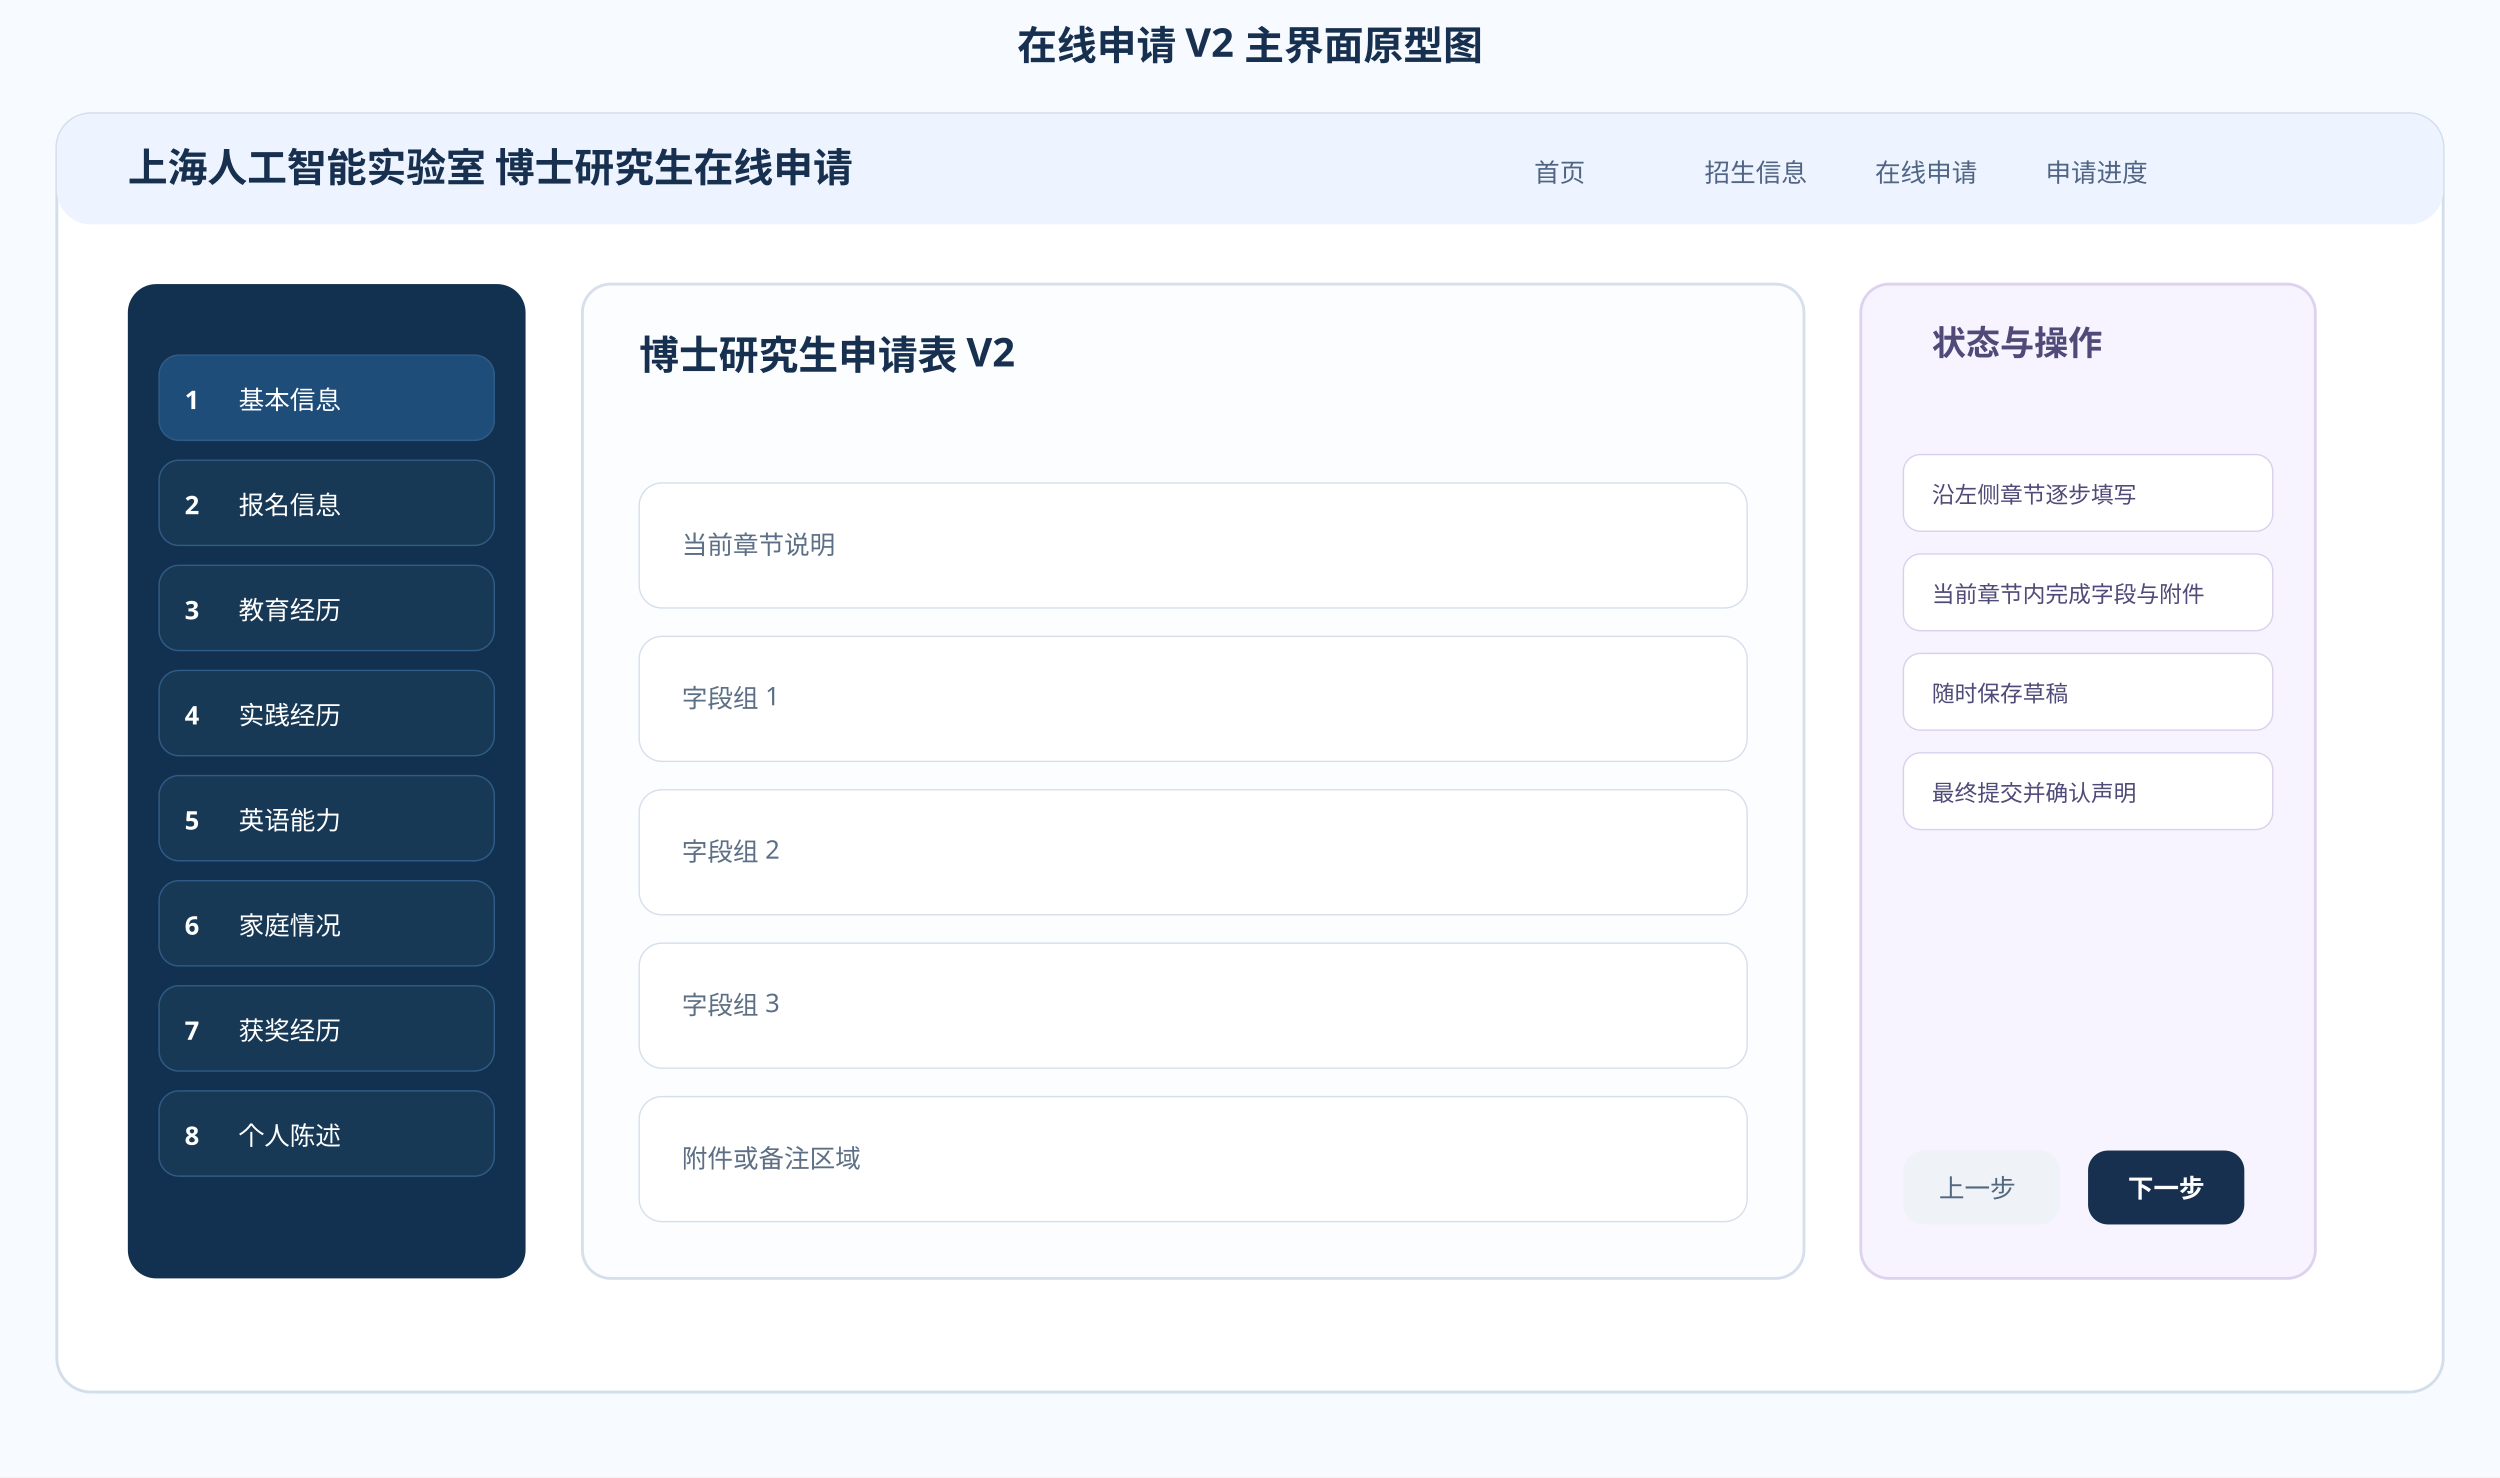
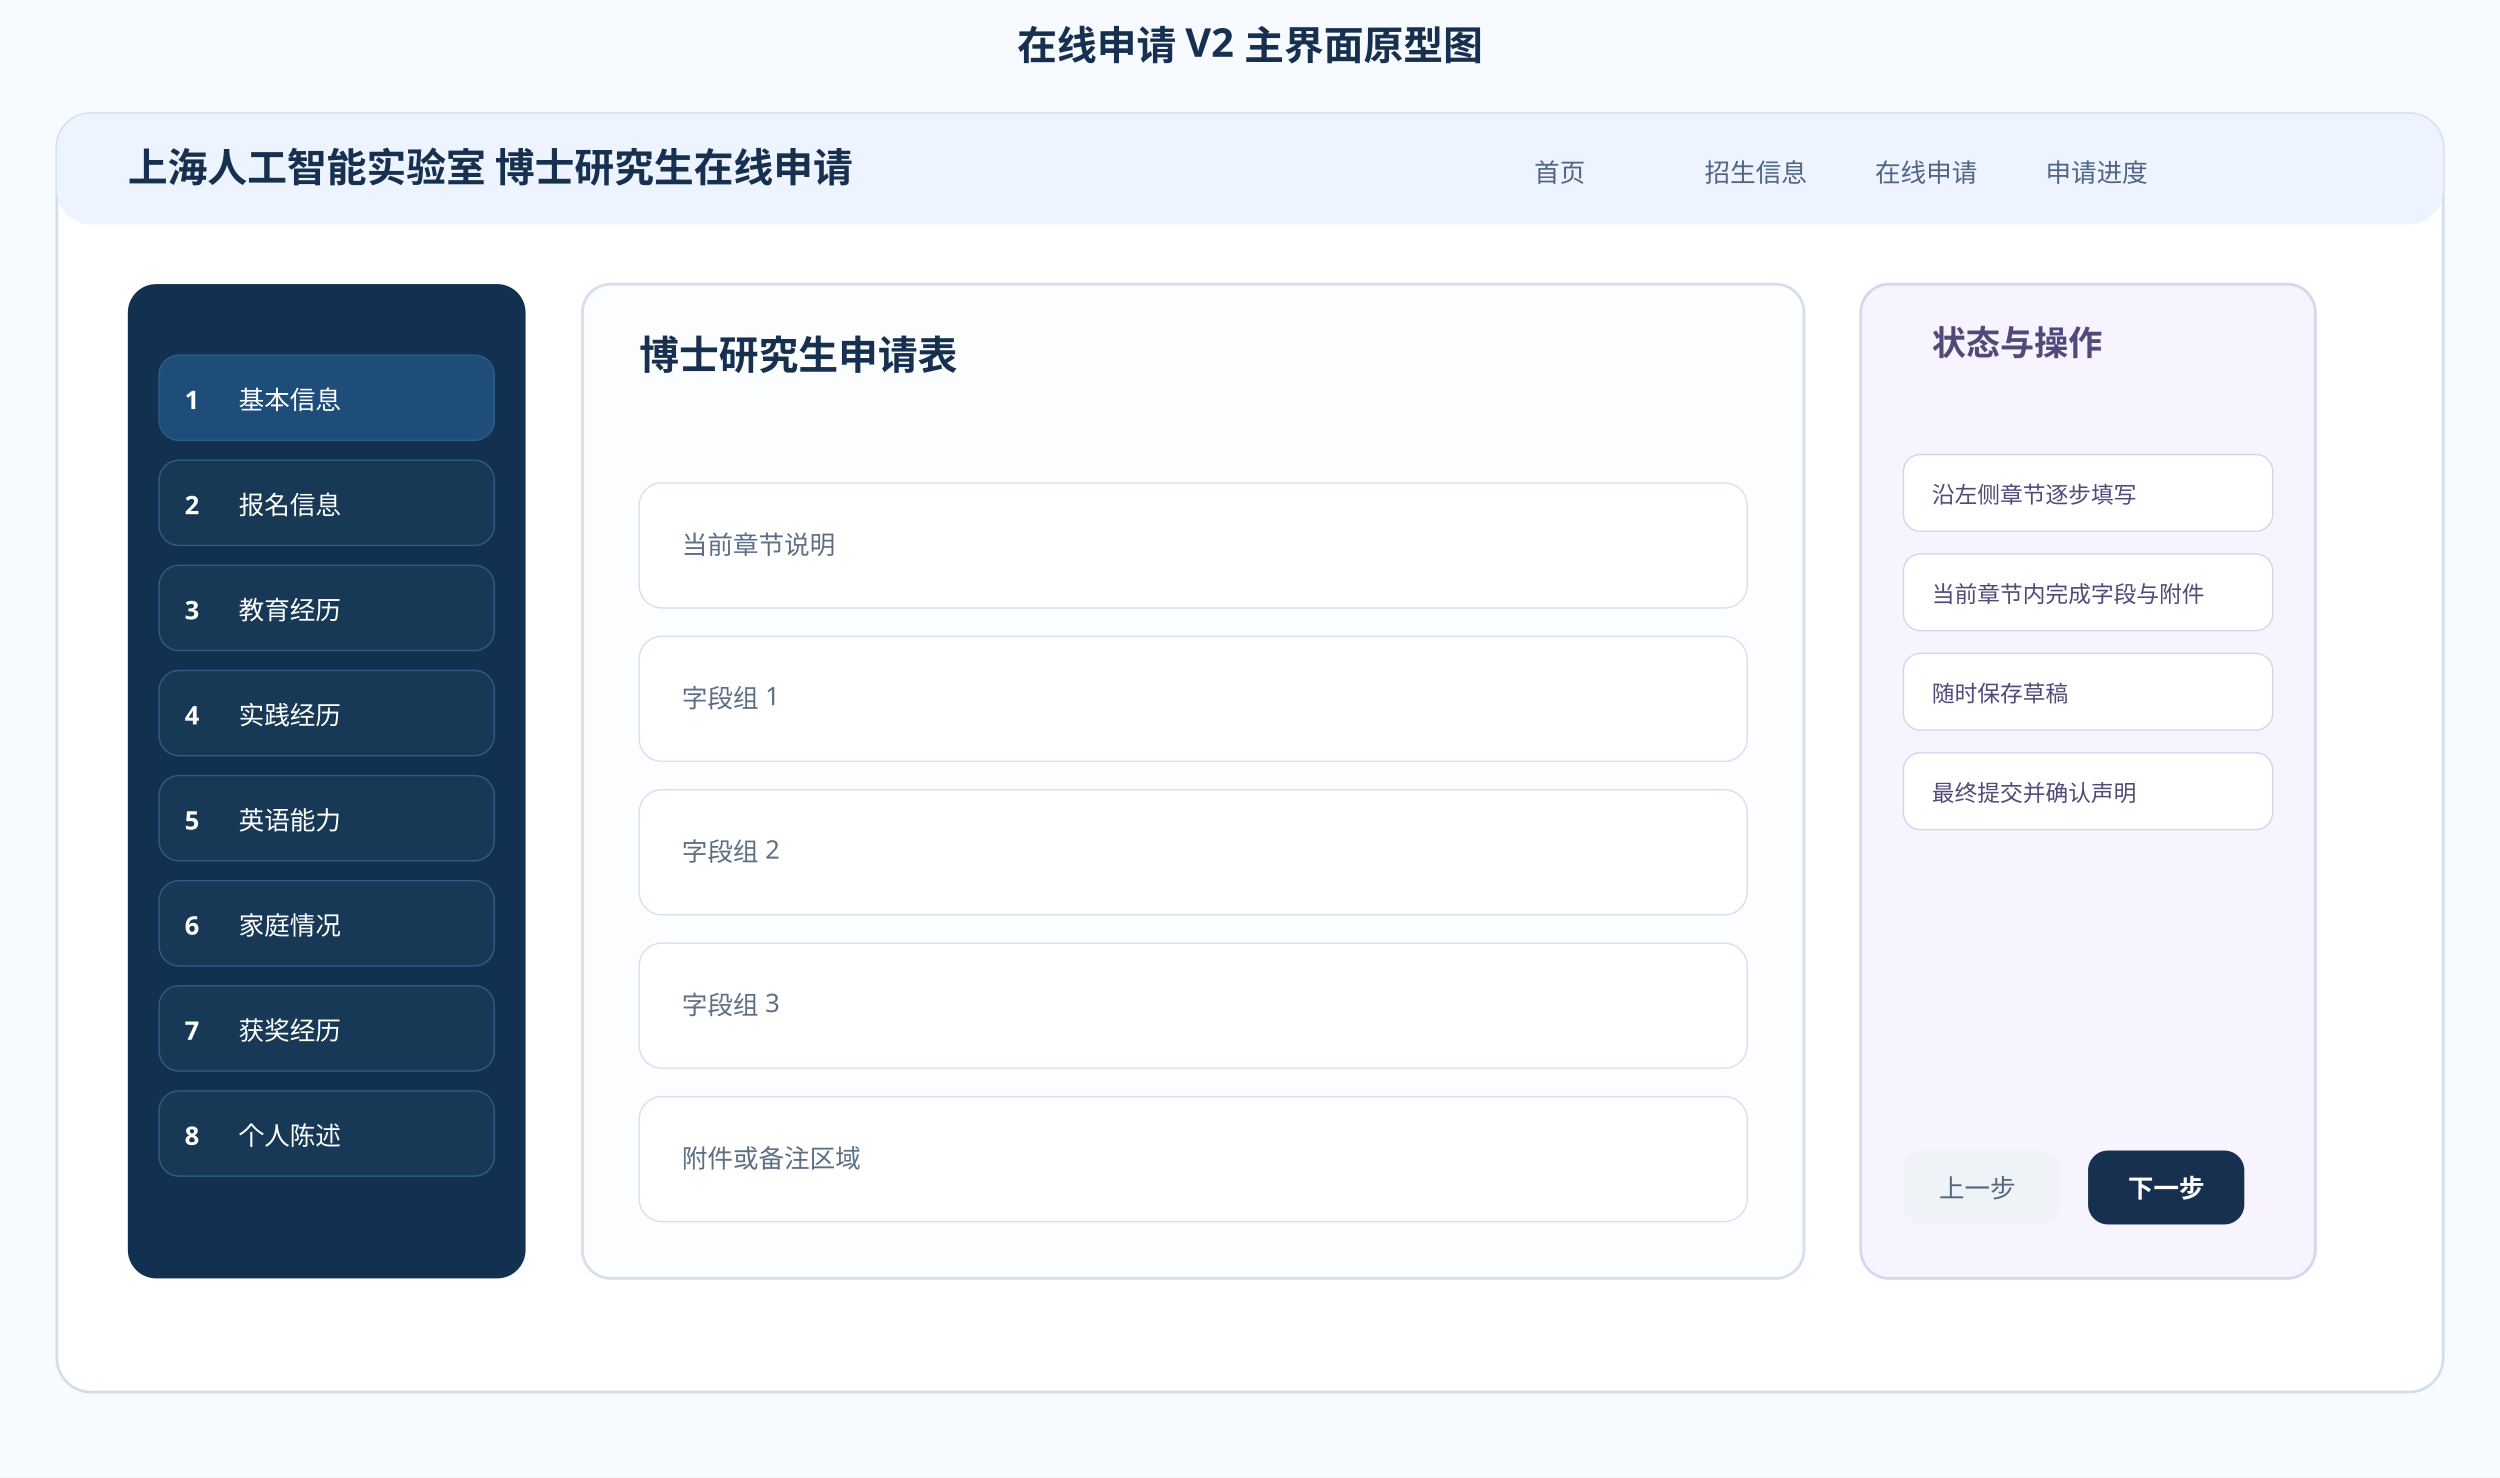
<svg xmlns="http://www.w3.org/2000/svg" baseProfile="full" height="1040px" version="1.1" viewBox="0,0,1760,1040" width="1760px">
  <defs />
  <rect fill="#f7fbff" height="1040" width="1760" x="0" y="0" />
  <text fill="#17304f" font-family="Microsoft YaHei" font-size="28" font-weight="bold" text-anchor="middle" x="880" y="42">在线申请 V2 主界面原型图</text>
  <rect fill="#ffffff" height="900" rx="24" ry="24" stroke="#d2deea" stroke-width="2" width="1680" x="40" y="80" />
  <rect fill="#edf4ff" height="78" rx="24" ry="24" stroke="none" width="1680" x="40" y="80" />
  <text fill="#17304f" font-family="Microsoft YaHei" font-size="28" font-weight="bold" x="90" y="128">上海人工智能实验室 博士研究生在线申请</text>
  <text fill="#4f6583" font-family="Microsoft YaHei" font-size="18" x="1080" y="128">首页</text>
  <text fill="#4f6583" font-family="Microsoft YaHei" font-size="18" x="1200" y="128">招生信息</text>
  <text fill="#4f6583" font-family="Microsoft YaHei" font-size="18" x="1320" y="128">在线申请</text>
  <text fill="#4f6583" font-family="Microsoft YaHei" font-size="18" x="1440" y="128">申请进度</text>
  <rect fill="#12304f" height="700" rx="20" ry="20" stroke="none" width="280" x="90" y="200" />
  <rect fill="#1f4d7a" height="60" rx="14" ry="14" stroke="#2f5c86" stroke-width="1" width="236" x="112" y="250" />
  <text fill="#ffffff" font-family="Microsoft YaHei" font-size="18" font-weight="bold" x="130" y="288">1</text>
  <text fill="#ffffff" font-family="Microsoft YaHei" font-size="18" x="168" y="288">基本信息</text>
  <rect fill="#183956" height="60" rx="14" ry="14" stroke="#2f5c86" stroke-width="1" width="236" x="112" y="324" />
  <text fill="#ffffff" font-family="Microsoft YaHei" font-size="18" font-weight="bold" x="130" y="362">2</text>
  <text fill="#ffffff" font-family="Microsoft YaHei" font-size="18" x="168" y="362">报名信息</text>
  <rect fill="#183956" height="60" rx="14" ry="14" stroke="#2f5c86" stroke-width="1" width="236" x="112" y="398" />
  <text fill="#ffffff" font-family="Microsoft YaHei" font-size="18" font-weight="bold" x="130" y="436">3</text>
  <text fill="#ffffff" font-family="Microsoft YaHei" font-size="18" x="168" y="436">教育经历</text>
  <rect fill="#183956" height="60" rx="14" ry="14" stroke="#2f5c86" stroke-width="1" width="236" x="112" y="472" />
  <text fill="#ffffff" font-family="Microsoft YaHei" font-size="18" font-weight="bold" x="130" y="510">4</text>
  <text fill="#ffffff" font-family="Microsoft YaHei" font-size="18" x="168" y="510">实践经历</text>
  <rect fill="#183956" height="60" rx="14" ry="14" stroke="#2f5c86" stroke-width="1" width="236" x="112" y="546" />
  <text fill="#ffffff" font-family="Microsoft YaHei" font-size="18" font-weight="bold" x="130" y="584">5</text>
  <text fill="#ffffff" font-family="Microsoft YaHei" font-size="18" x="168" y="584">英语能力</text>
  <rect fill="#183956" height="60" rx="14" ry="14" stroke="#2f5c86" stroke-width="1" width="236" x="112" y="620" />
  <text fill="#ffffff" font-family="Microsoft YaHei" font-size="18" font-weight="bold" x="130" y="658">6</text>
  <text fill="#ffffff" font-family="Microsoft YaHei" font-size="18" x="168" y="658">家庭情况</text>
  <rect fill="#183956" height="60" rx="14" ry="14" stroke="#2f5c86" stroke-width="1" width="236" x="112" y="694" />
  <text fill="#ffffff" font-family="Microsoft YaHei" font-size="18" font-weight="bold" x="130" y="732">7</text>
  <text fill="#ffffff" font-family="Microsoft YaHei" font-size="18" x="168" y="732">获奖经历</text>
  <rect fill="#183956" height="60" rx="14" ry="14" stroke="#2f5c86" stroke-width="1" width="236" x="112" y="768" />
  <text fill="#ffffff" font-family="Microsoft YaHei" font-size="18" font-weight="bold" x="130" y="806">8</text>
  <text fill="#ffffff" font-family="Microsoft YaHei" font-size="18" x="168" y="806">个人陈述</text>
  <rect fill="#fbfdff" height="700" rx="20" ry="20" stroke="#d6dfeb" stroke-width="2" width="860" x="410" y="200" />
-   <text fill="#17304f" font-family="Microsoft YaHei" font-size="28" font-weight="bold" x="450" y="260">博士研究生申请表 V2</text>
+   <text fill="#17304f" font-family="Microsoft YaHei" font-size="28" font-weight="bold" x="450" y="260">博士研究生申请表</text>
  <rect fill="#ffffff" height="88" rx="16" ry="16" stroke="#d6dfeb" stroke-width="1" width="780" x="450" y="340" />
  <text fill="#5d6f85" font-family="Microsoft YaHei" font-size="18" x="480" y="390">当前章节说明</text>
  <rect fill="#ffffff" height="88" rx="16" ry="16" stroke="#d6dfeb" stroke-width="1" width="780" x="450" y="448" />
  <text fill="#5d6f85" font-family="Microsoft YaHei" font-size="18" x="480" y="498">字段组 1</text>
  <rect fill="#ffffff" height="88" rx="16" ry="16" stroke="#d6dfeb" stroke-width="1" width="780" x="450" y="556" />
  <text fill="#5d6f85" font-family="Microsoft YaHei" font-size="18" x="480" y="606">字段组 2</text>
  <rect fill="#ffffff" height="88" rx="16" ry="16" stroke="#d6dfeb" stroke-width="1" width="780" x="450" y="664" />
  <text fill="#5d6f85" font-family="Microsoft YaHei" font-size="18" x="480" y="714">字段组 3</text>
  <rect fill="#ffffff" height="88" rx="16" ry="16" stroke="#d6dfeb" stroke-width="1" width="780" x="450" y="772" />
  <text fill="#5d6f85" font-family="Microsoft YaHei" font-size="18" x="480" y="822">附件或备注区域</text>
  <rect fill="#f7f3ff" height="700" rx="20" ry="20" stroke="#ddd3ef" stroke-width="2" width="320" x="1310" y="200" />
  <text fill="#4f4a78" font-family="Microsoft YaHei" font-size="24" font-weight="bold" x="1360" y="250">状态与操作</text>
  <rect fill="#ffffff" height="54" rx="12" ry="12" stroke="#d9d1eb" stroke-width="1" width="260" x="1340" y="320" />
  <text fill="#4f4a78" font-family="Microsoft YaHei" font-size="16" x="1360" y="354">沿左侧章节逐步填写</text>
  <rect fill="#ffffff" height="54" rx="12" ry="12" stroke="#d9d1eb" stroke-width="1" width="260" x="1340" y="390" />
  <text fill="#4f4a78" font-family="Microsoft YaHei" font-size="16" x="1360" y="424">当前章节内完成字段与附件</text>
  <rect fill="#ffffff" height="54" rx="12" ry="12" stroke="#d9d1eb" stroke-width="1" width="260" x="1340" y="460" />
  <text fill="#4f4a78" font-family="Microsoft YaHei" font-size="16" x="1360" y="494">随时保存草稿</text>
  <rect fill="#ffffff" height="54" rx="12" ry="12" stroke="#d9d1eb" stroke-width="1" width="260" x="1340" y="530" />
  <text fill="#4f4a78" font-family="Microsoft YaHei" font-size="16" x="1360" y="564">最终提交并确认声明</text>
  <rect fill="#eff3f8" height="52" rx="14" ry="14" stroke="none" width="110" x="1340" y="810" />
  <text fill="#51687f" font-family="Microsoft YaHei" font-size="18" x="1365" y="843">上一步</text>
  <rect fill="#17304f" height="52" rx="14" ry="14" stroke="none" width="110" x="1470" y="810" />
  <text fill="#ffffff" font-family="Microsoft YaHei" font-size="18" font-weight="bold" x="1498" y="843">下一步</text>
</svg>
